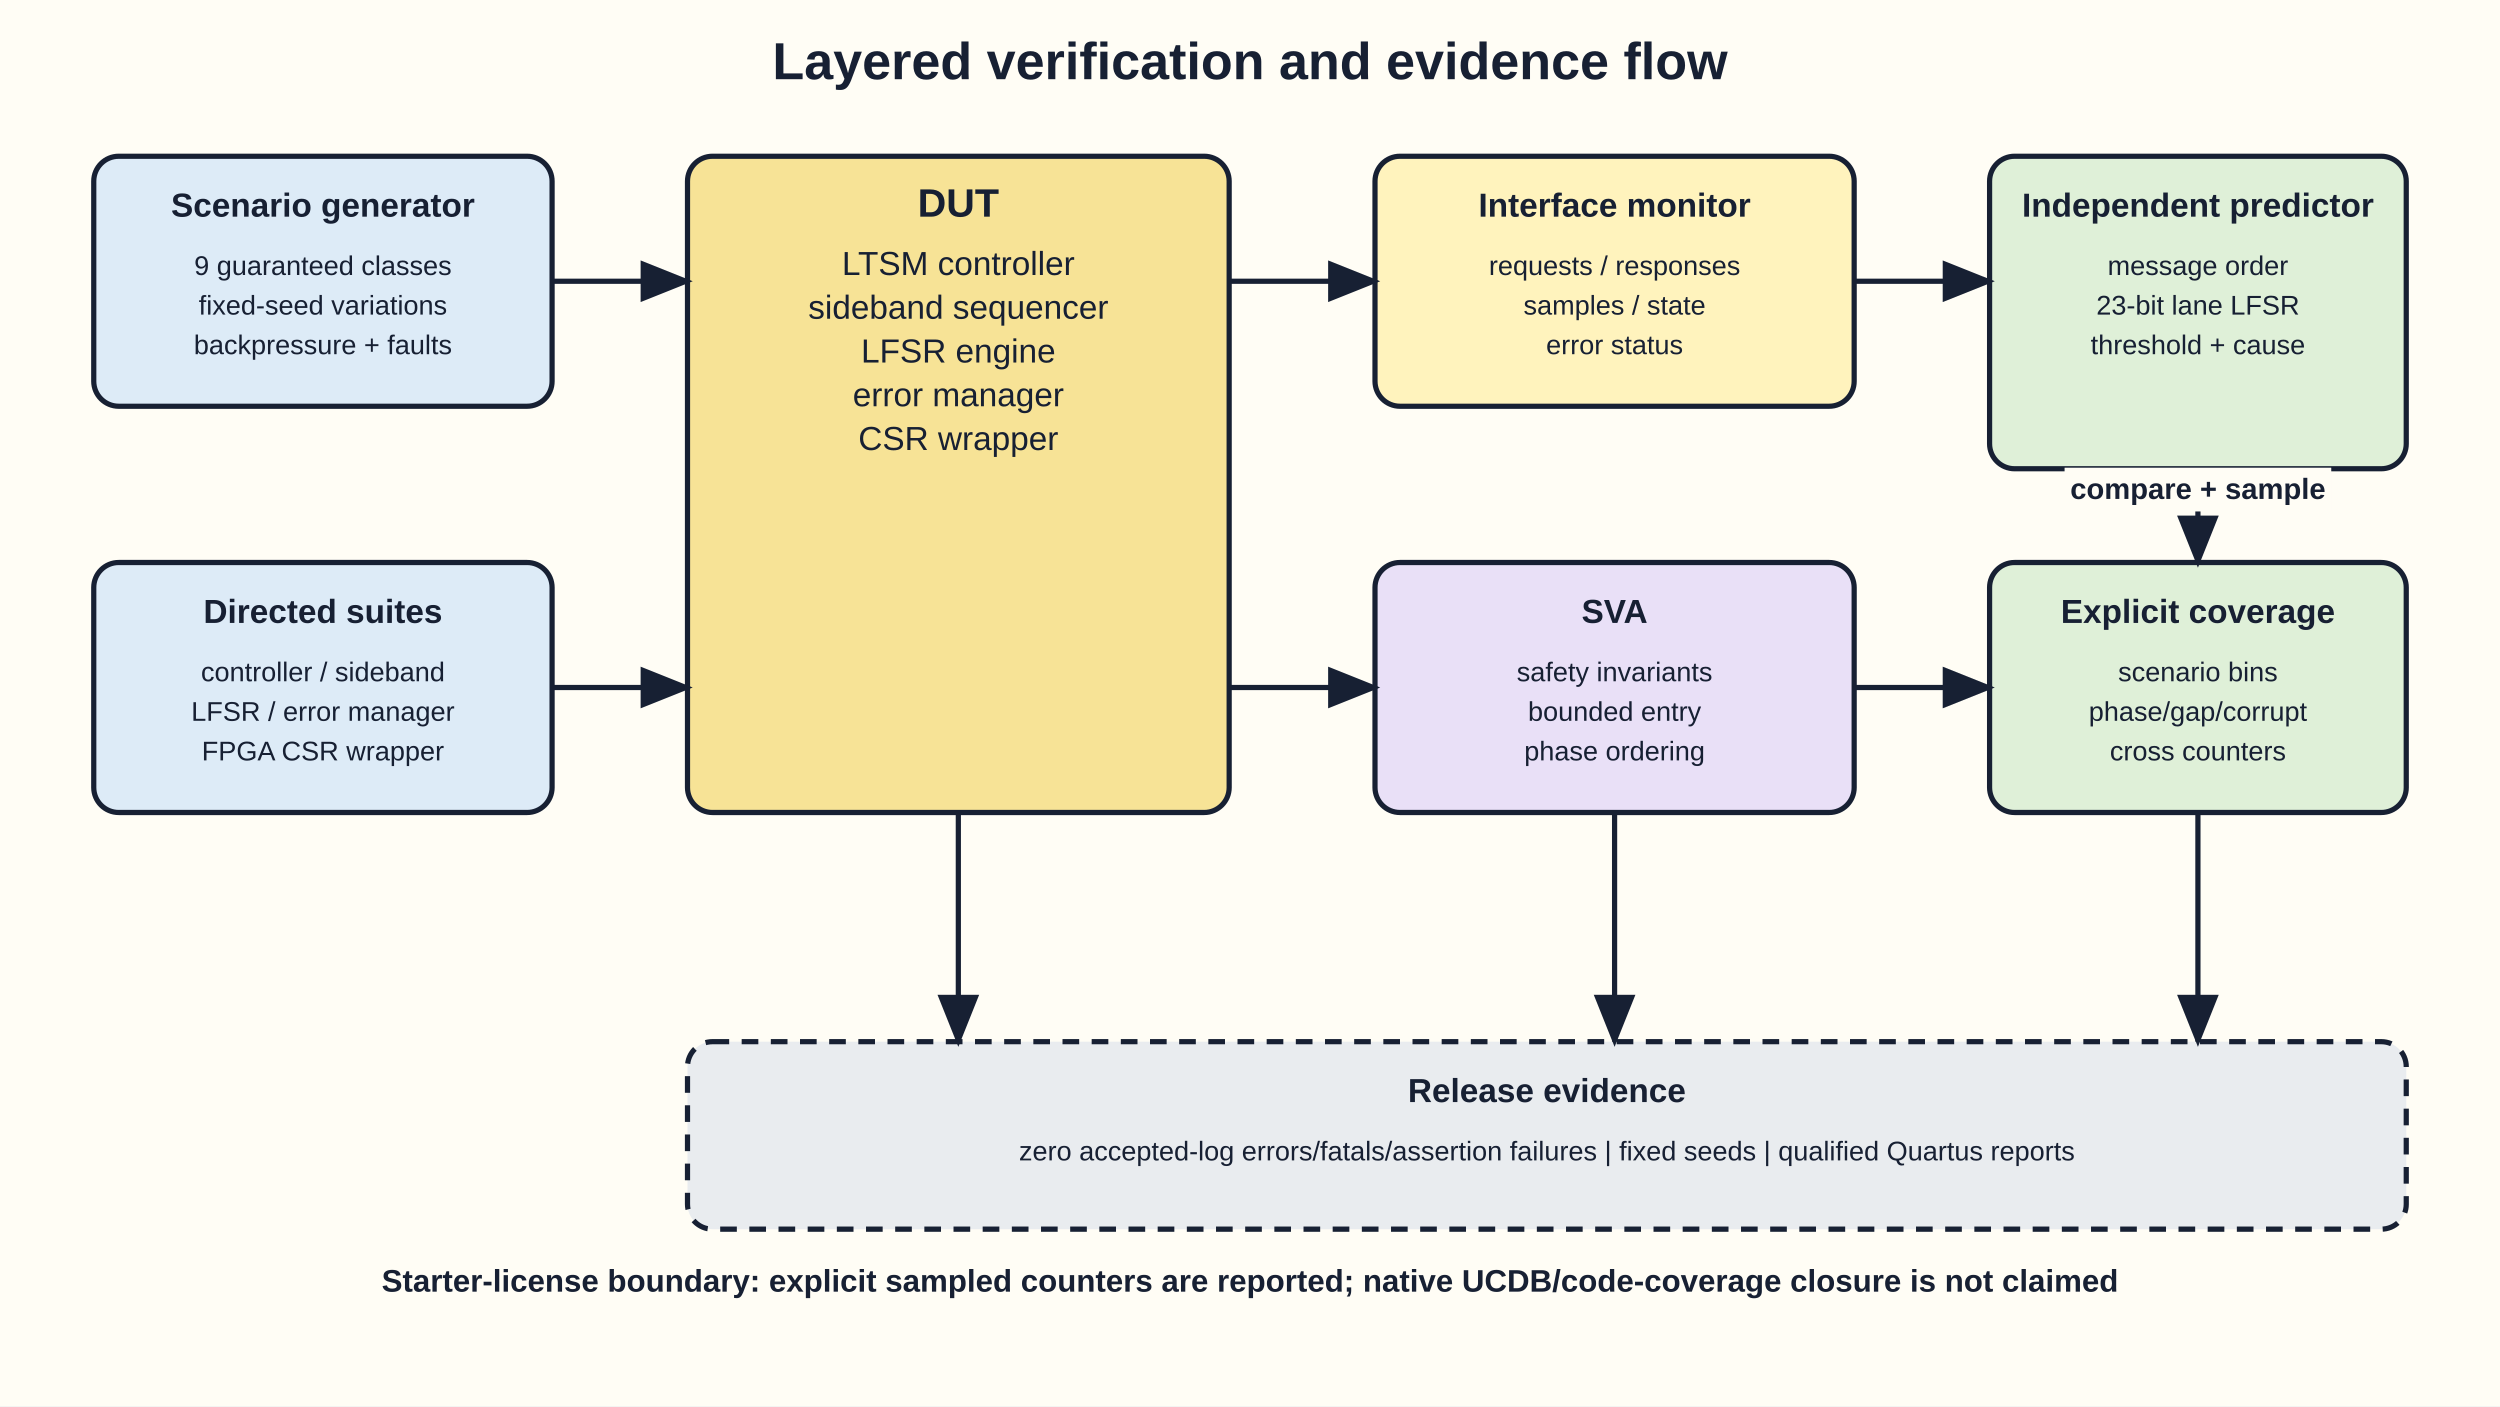
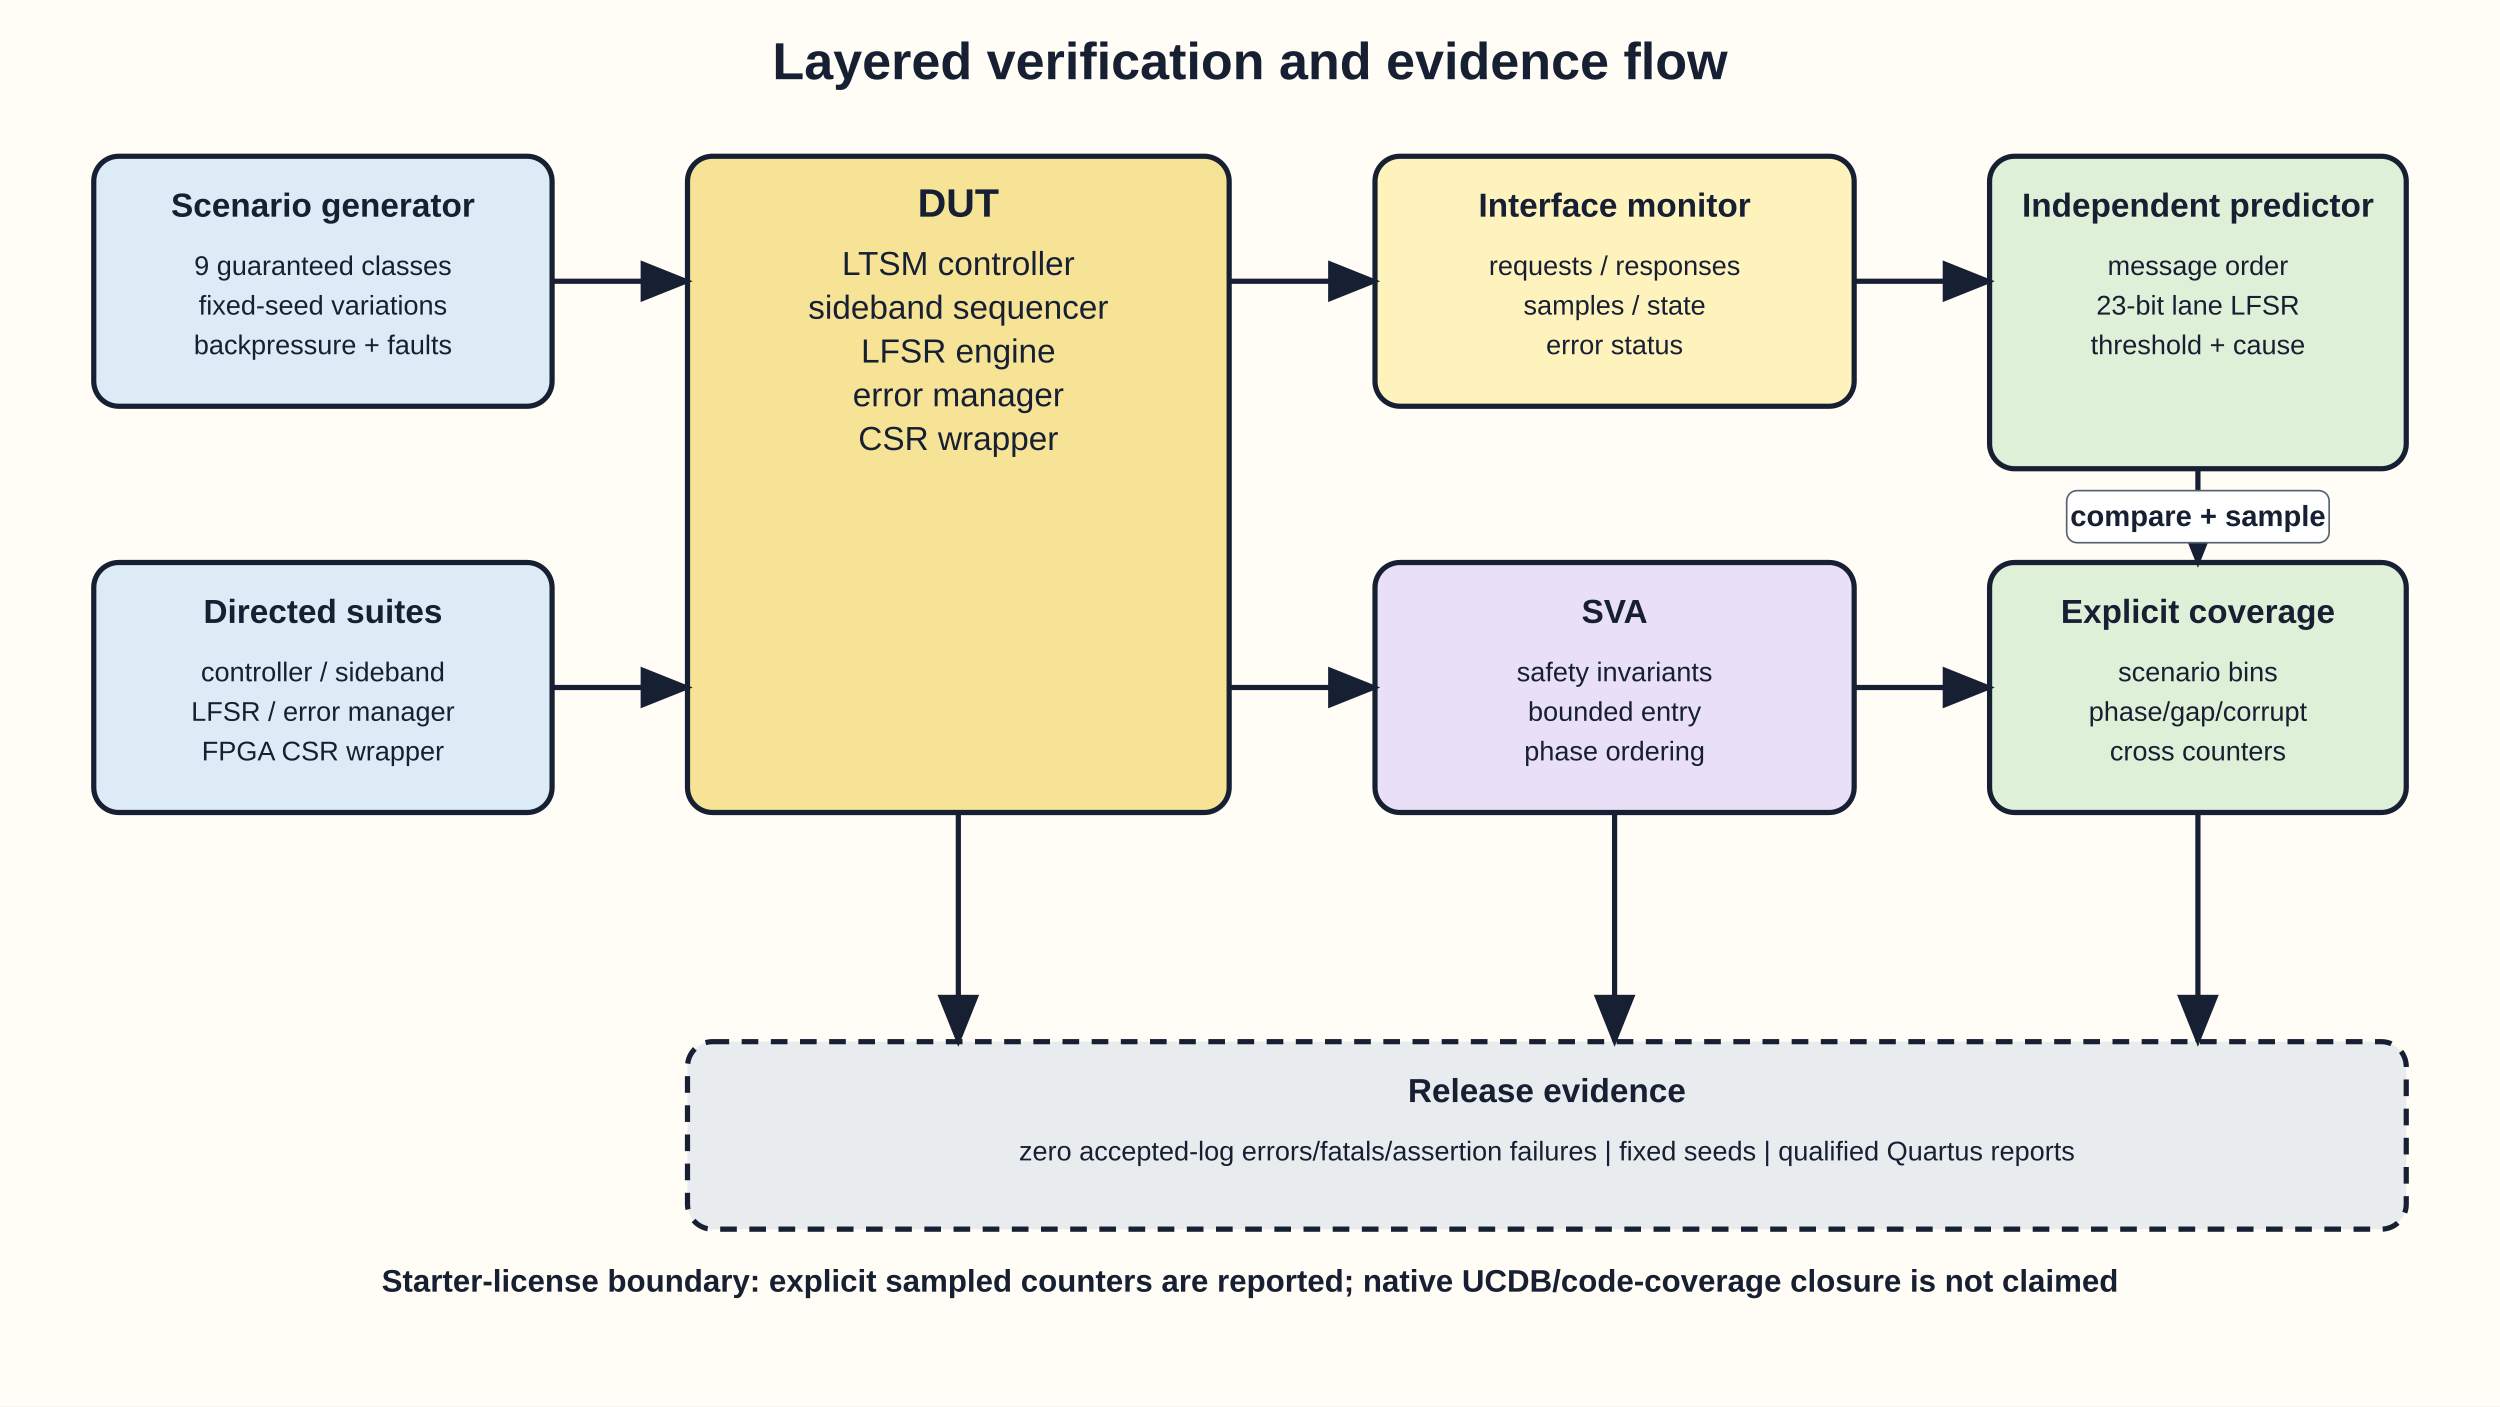
<svg xmlns="http://www.w3.org/2000/svg" width="1200" height="675" viewBox="0 0 1200 675">
  <defs>
    <marker id="arrow" markerWidth="10" markerHeight="8" refX="9" refY="4" orient="auto" markerUnits="strokeWidth">
      <path d="M0,0 L10,4 L0,8 Z" fill="#172033" />
    </marker>
  </defs>
  <rect width="1200" height="675" fill="#FFFDF5" />
  <text x="600.0" y="38" text-anchor="middle" font-family="Arial, Helvetica, sans-serif" font-size="25" font-weight="bold" fill="#172033">Layered verification and evidence flow</text>
  <rect x="45" y="75" width="220" height="120" rx="12" fill="#DDEBF7" stroke="#172033" stroke-width="2.5" />
  <text x="155.0" y="104" text-anchor="middle" font-family="Arial, Helvetica, sans-serif" font-size="16" font-weight="bold" fill="#172033">Scenario generator</text>
  <text x="155.0" y="132" text-anchor="middle" font-family="Arial, Helvetica, sans-serif" font-size="13" font-weight="normal" fill="#172033">9 guaranteed classes</text>
  <text x="155.0" y="151" text-anchor="middle" font-family="Arial, Helvetica, sans-serif" font-size="13" font-weight="normal" fill="#172033">fixed-seed variations</text>
  <text x="155.0" y="170" text-anchor="middle" font-family="Arial, Helvetica, sans-serif" font-size="13" font-weight="normal" fill="#172033">backpressure + faults</text>
  <rect x="45" y="270" width="220" height="120" rx="12" fill="#DDEBF7" stroke="#172033" stroke-width="2.5" />
  <text x="155.0" y="299" text-anchor="middle" font-family="Arial, Helvetica, sans-serif" font-size="16" font-weight="bold" fill="#172033">Directed suites</text>
  <text x="155.0" y="327" text-anchor="middle" font-family="Arial, Helvetica, sans-serif" font-size="13" font-weight="normal" fill="#172033">controller / sideband</text>
  <text x="155.0" y="346" text-anchor="middle" font-family="Arial, Helvetica, sans-serif" font-size="13" font-weight="normal" fill="#172033">LFSR / error manager</text>
  <text x="155.0" y="365" text-anchor="middle" font-family="Arial, Helvetica, sans-serif" font-size="13" font-weight="normal" fill="#172033">FPGA CSR wrapper</text>
  <rect x="330" y="75" width="260" height="315" rx="12" fill="#F7E396" stroke="#172033" stroke-width="2.5" />
  <text x="460.0" y="104" text-anchor="middle" font-family="Arial, Helvetica, sans-serif" font-size="19" font-weight="bold" fill="#172033">DUT</text>
  <text x="460.0" y="132" text-anchor="middle" font-family="Arial, Helvetica, sans-serif" font-size="16" font-weight="normal" fill="#172033">LTSM controller</text>
  <text x="460.0" y="153" text-anchor="middle" font-family="Arial, Helvetica, sans-serif" font-size="16" font-weight="normal" fill="#172033">sideband sequencer</text>
  <text x="460.0" y="174" text-anchor="middle" font-family="Arial, Helvetica, sans-serif" font-size="16" font-weight="normal" fill="#172033">LFSR engine</text>
  <text x="460.0" y="195" text-anchor="middle" font-family="Arial, Helvetica, sans-serif" font-size="16" font-weight="normal" fill="#172033">error manager</text>
  <text x="460.0" y="216" text-anchor="middle" font-family="Arial, Helvetica, sans-serif" font-size="16" font-weight="normal" fill="#172033">CSR wrapper</text>
  <rect x="660" y="75" width="230" height="120" rx="12" fill="#FFF3BD" stroke="#172033" stroke-width="2.5" />
  <text x="775.0" y="104" text-anchor="middle" font-family="Arial, Helvetica, sans-serif" font-size="16" font-weight="bold" fill="#172033">Interface monitor</text>
  <text x="775.0" y="132" text-anchor="middle" font-family="Arial, Helvetica, sans-serif" font-size="13" font-weight="normal" fill="#172033">requests / responses</text>
  <text x="775.0" y="151" text-anchor="middle" font-family="Arial, Helvetica, sans-serif" font-size="13" font-weight="normal" fill="#172033">samples / state</text>
  <text x="775.0" y="170" text-anchor="middle" font-family="Arial, Helvetica, sans-serif" font-size="13" font-weight="normal" fill="#172033">error status</text>
  <rect x="660" y="270" width="230" height="120" rx="12" fill="#E9E0F7" stroke="#172033" stroke-width="2.5" />
  <text x="775.0" y="299" text-anchor="middle" font-family="Arial, Helvetica, sans-serif" font-size="16" font-weight="bold" fill="#172033">SVA</text>
  <text x="775.0" y="327" text-anchor="middle" font-family="Arial, Helvetica, sans-serif" font-size="13" font-weight="normal" fill="#172033">safety invariants</text>
  <text x="775.0" y="346" text-anchor="middle" font-family="Arial, Helvetica, sans-serif" font-size="13" font-weight="normal" fill="#172033">bounded entry</text>
  <text x="775.0" y="365" text-anchor="middle" font-family="Arial, Helvetica, sans-serif" font-size="13" font-weight="normal" fill="#172033">phase ordering</text>
  <rect x="955" y="75" width="200" height="150" rx="12" fill="#DFF0D8" stroke="#172033" stroke-width="2.5" />
  <text x="1055.0" y="104" text-anchor="middle" font-family="Arial, Helvetica, sans-serif" font-size="16" font-weight="bold" fill="#172033">Independent predictor</text>
  <text x="1055.0" y="132" text-anchor="middle" font-family="Arial, Helvetica, sans-serif" font-size="13" font-weight="normal" fill="#172033">message order</text>
  <text x="1055.0" y="151" text-anchor="middle" font-family="Arial, Helvetica, sans-serif" font-size="13" font-weight="normal" fill="#172033">23-bit lane LFSR</text>
  <text x="1055.0" y="170" text-anchor="middle" font-family="Arial, Helvetica, sans-serif" font-size="13" font-weight="normal" fill="#172033">threshold + cause</text>
  <rect x="955" y="270" width="200" height="120" rx="12" fill="#DFF0D8" stroke="#172033" stroke-width="2.5" />
  <text x="1055.0" y="299" text-anchor="middle" font-family="Arial, Helvetica, sans-serif" font-size="16" font-weight="bold" fill="#172033">Explicit coverage</text>
  <text x="1055.0" y="327" text-anchor="middle" font-family="Arial, Helvetica, sans-serif" font-size="13" font-weight="normal" fill="#172033">scenario bins</text>
  <text x="1055.0" y="346" text-anchor="middle" font-family="Arial, Helvetica, sans-serif" font-size="13" font-weight="normal" fill="#172033">phase/gap/corrupt</text>
  <text x="1055.0" y="365" text-anchor="middle" font-family="Arial, Helvetica, sans-serif" font-size="13" font-weight="normal" fill="#172033">cross counters</text>
  <rect x="330" y="500" width="825" height="90" rx="12" fill="#E9ECEF" stroke="#172033" stroke-width="2.5" stroke-dasharray="8 6" />
  <text x="742.5" y="529" text-anchor="middle" font-family="Arial, Helvetica, sans-serif" font-size="16" font-weight="bold" fill="#172033">Release evidence</text>
  <text x="742.5" y="557" text-anchor="middle" font-family="Arial, Helvetica, sans-serif" font-size="13" font-weight="normal" fill="#172033">zero accepted-log errors/fatals/assertion failures  |  fixed seeds  |  qualified Quartus reports</text>
  <path d="M 265 135 L 330 135" fill="none" stroke="#172033" stroke-width="2.5" marker-end="url(#arrow)" />
  <path d="M 265 330 L 330 330" fill="none" stroke="#172033" stroke-width="2.5" marker-end="url(#arrow)" />
  <path d="M 590 135 L 660 135" fill="none" stroke="#172033" stroke-width="2.5" marker-end="url(#arrow)" />
  <path d="M 590 330 L 660 330" fill="none" stroke="#172033" stroke-width="2.5" marker-end="url(#arrow)" />
  <path d="M 890 135 L 955 135" fill="none" stroke="#172033" stroke-width="2.5" marker-end="url(#arrow)" />
  <path d="M 890 330 L 955 330" fill="none" stroke="#172033" stroke-width="2.5" marker-end="url(#arrow)" />
  <path d="M 1055 225 L 1055 270" fill="none" stroke="#172033" stroke-width="2.5" marker-end="url(#arrow)" />
-   <rect x="991.0" y="224.5" width="128" height="21" fill="#FFFDF5" />
-   <text x="1055.0" y="239.5" text-anchor="middle" font-family="Arial, Helvetica, sans-serif" font-size="14" font-weight="bold" fill="#172033">compare + sample</text>
+   <rect x="992.0" y="235.5" width="126" height="25" rx="5" fill="#ffffff" stroke="#56616F" stroke-width="0.8" />
+   <text x="1055.0" y="252.5" text-anchor="middle" font-family="Arial, Helvetica, sans-serif" font-size="14" font-weight="bold" fill="#172033">compare + sample</text>
  <path d="M 1055 390 L 1055 500" fill="none" stroke="#172033" stroke-width="2.5" marker-end="url(#arrow)" />
  <path d="M 775 390 L 775 500" fill="none" stroke="#172033" stroke-width="2.5" marker-end="url(#arrow)" />
  <path d="M 460 390 L 460 500" fill="none" stroke="#172033" stroke-width="2.5" marker-end="url(#arrow)" />
  <text x="600" y="620" text-anchor="middle" font-family="Arial, Helvetica, sans-serif" font-size="15" font-weight="bold" fill="#172033">Starter-license boundary: explicit sampled counters are reported; native UCDB/code-coverage closure is not claimed</text>
</svg>
